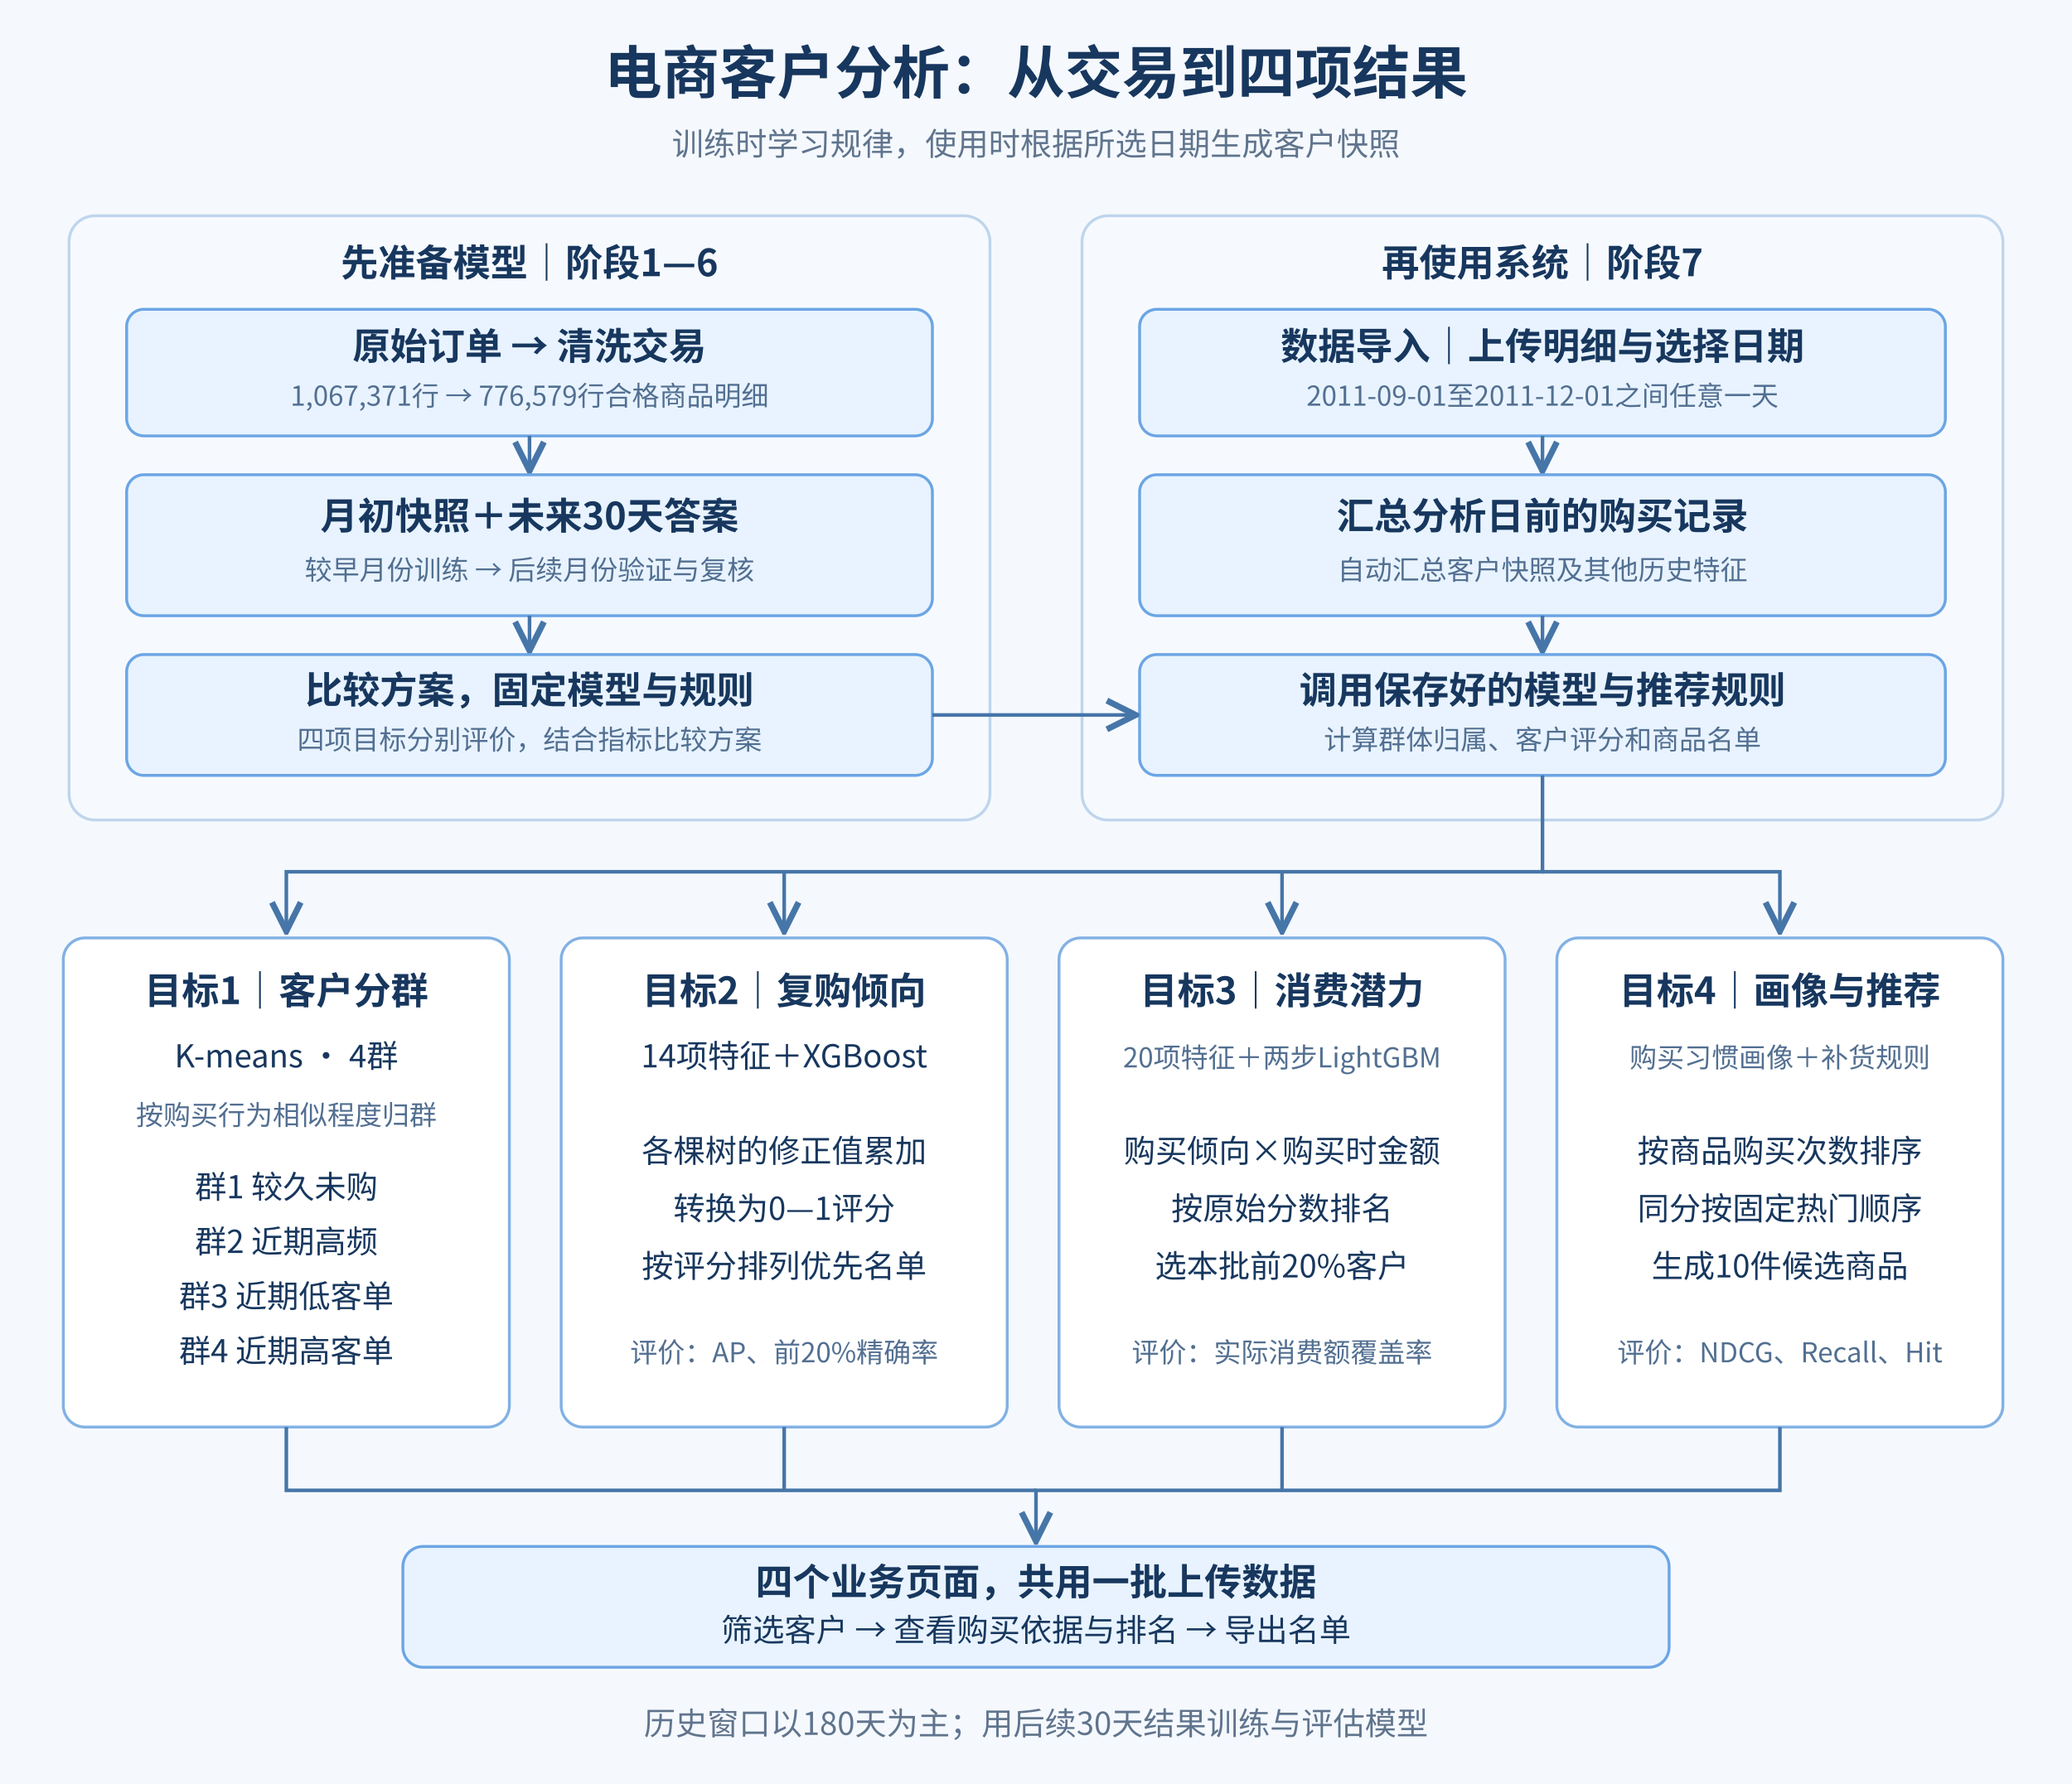
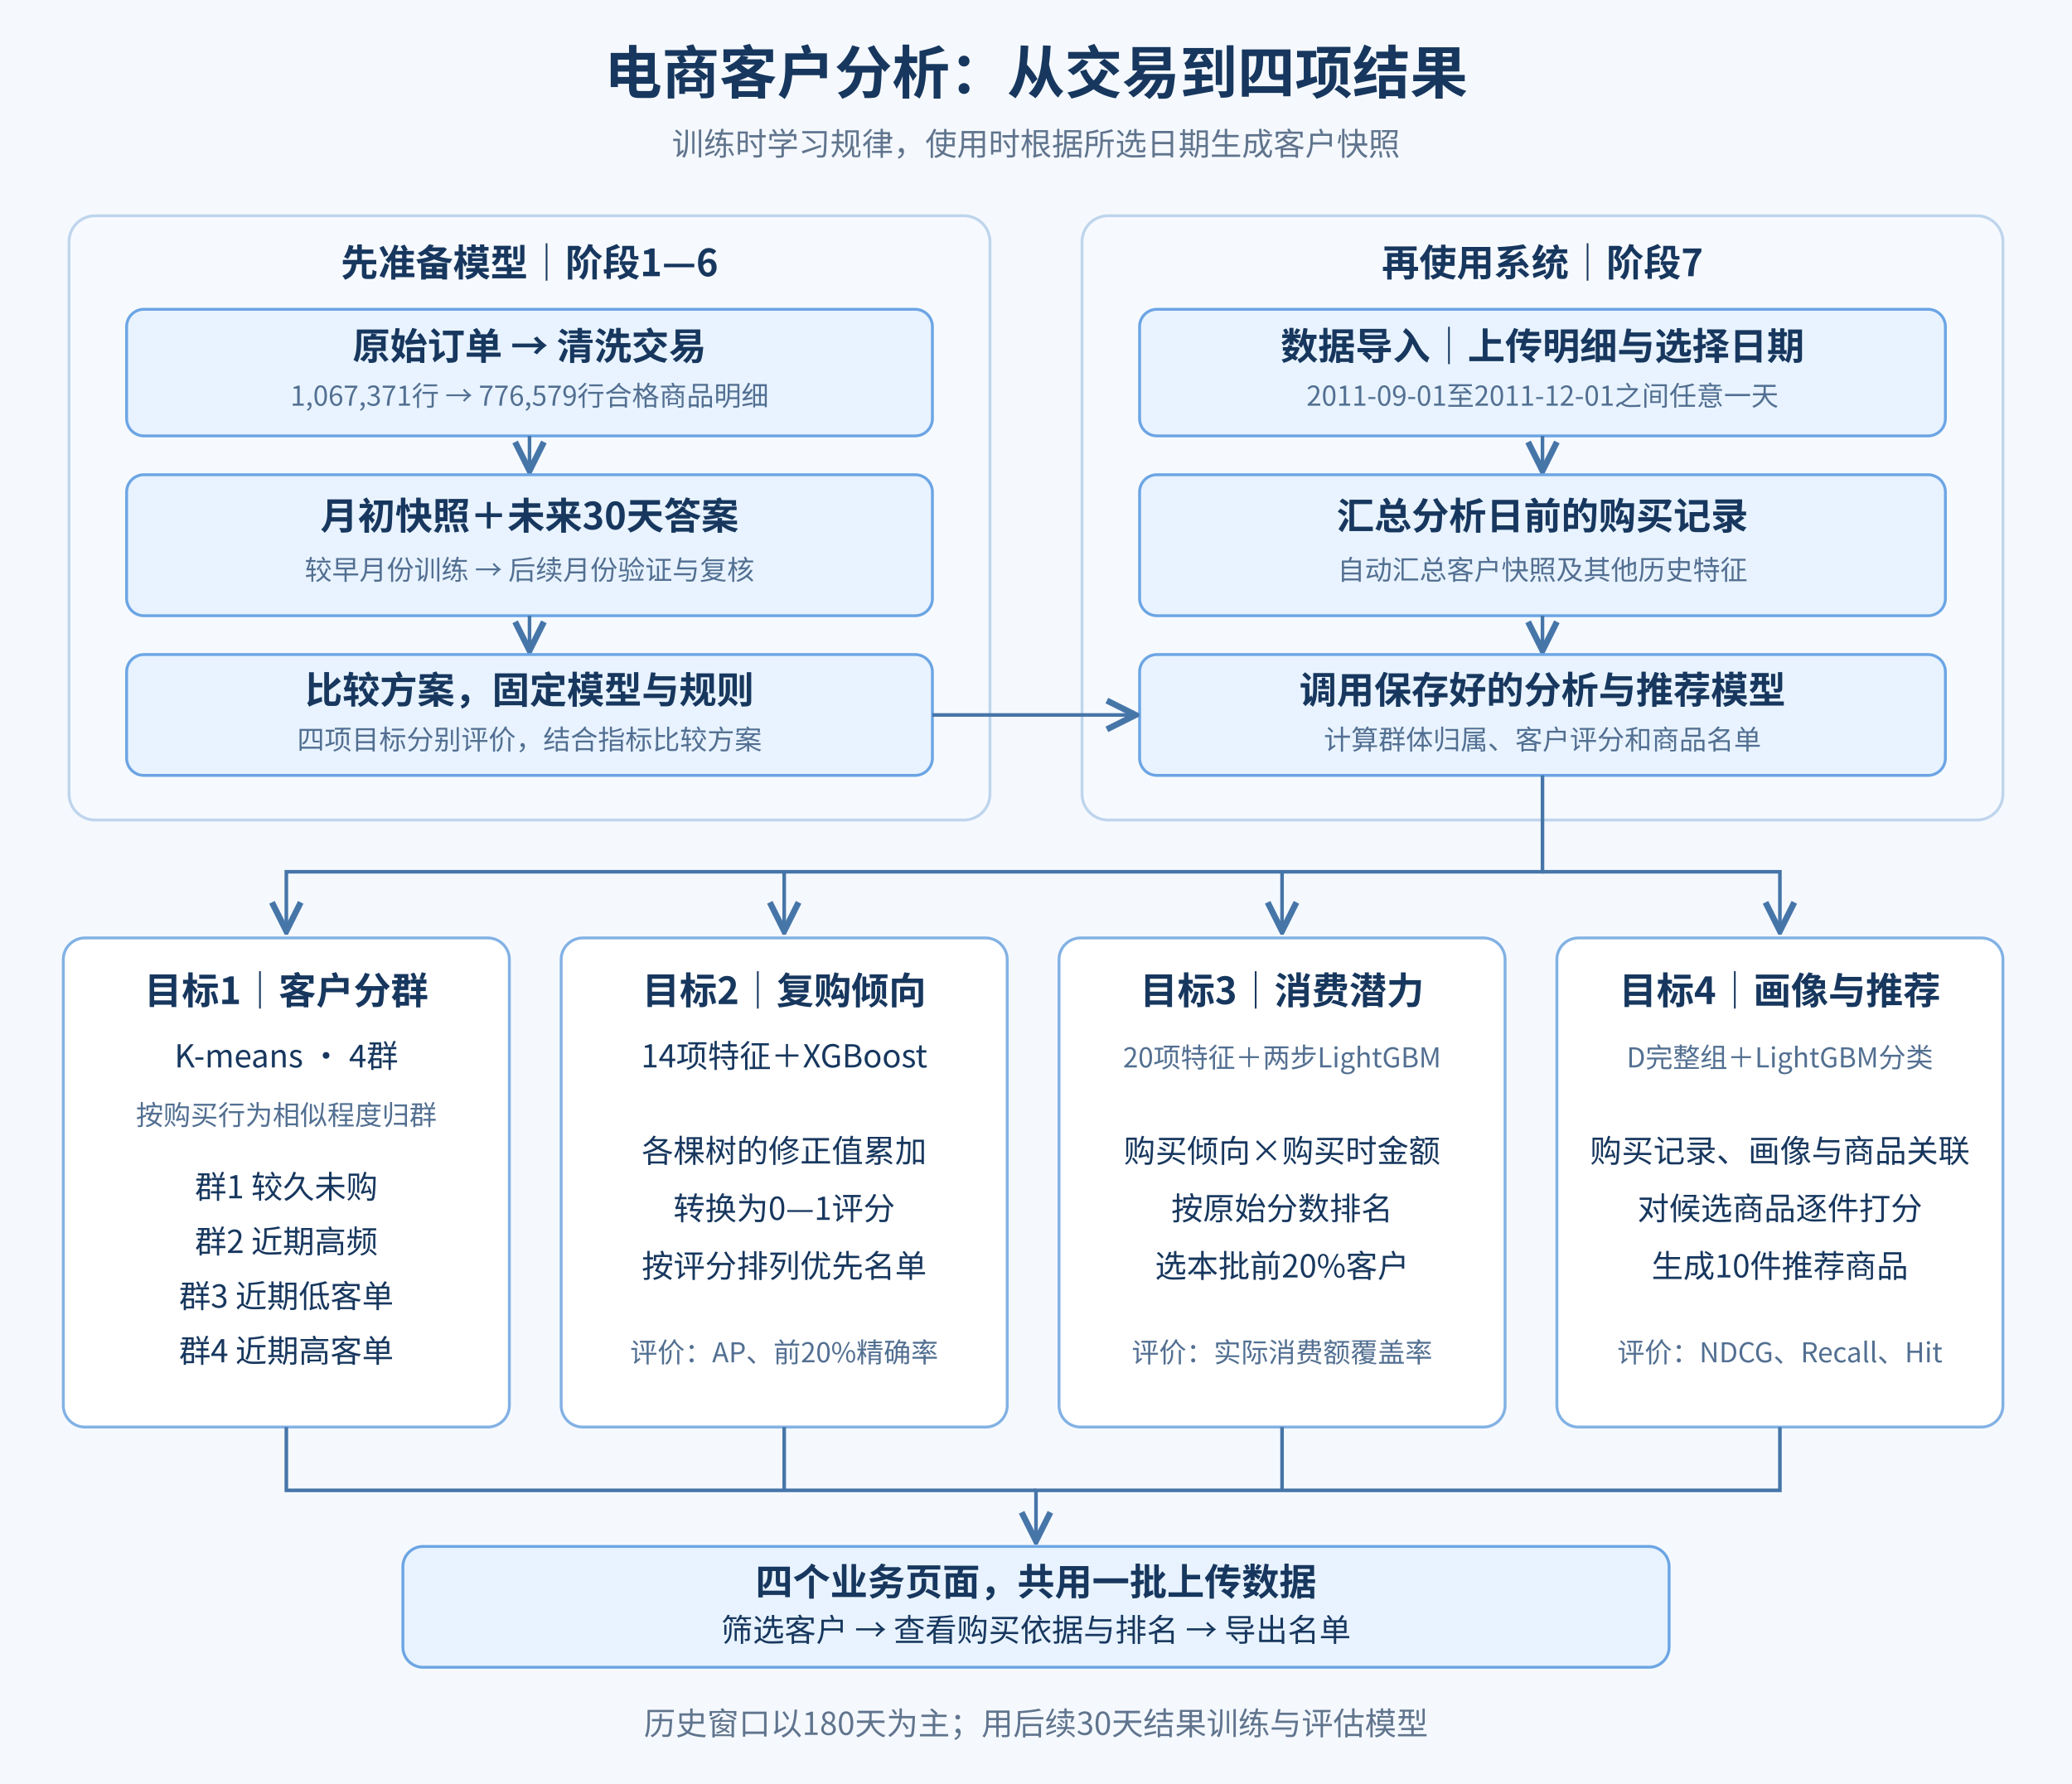
<svg xmlns="http://www.w3.org/2000/svg" width="1440" height="1240" viewBox="0 0 1440 1240" role="img" aria-label="电商客户分析完整流程：清洗、制作快照、比较模型、上传明细、四项分析与业务名单">
  <defs>
    <style>
      text{font-family:"Microsoft YaHei","Noto Sans CJK SC",sans-serif;fill:#17375e}
      .title{font-size:40px;font-weight:700}.sub{font-size:22px;fill:#60748d}
      .head{font-size:26px;font-weight:700}.body{font-size:22px}.small{font-size:19px;fill:#526f91}
      .panel{fill:#f6faff;stroke:#bfd5ec;stroke-width:2}.box{fill:#e8f3ff;stroke:#6ca5e4;stroke-width:2}
      .goal{fill:#ffffff;stroke:#82b1e4;stroke-width:2}.band{fill:#e8f2ff}
      .line{fill:none;stroke:#4675a8;stroke-width:2.5;marker-end:url(#arrow)}
      .bus{fill:none;stroke:#4675a8;stroke-width:2.5}
    </style>
    <marker id="arrow" markerWidth="10" markerHeight="10" refX="8.5" refY="5" orient="auto">
      <path d="M1 1 L9 5 L1 9" fill="none" stroke="#4675a8" stroke-width="1.7" />
    </marker>
  </defs>
  <rect width="1440" height="1240" fill="#f5f9fe" />
  <text x="720" y="65" text-anchor="middle" class="title">电商客户分析：从交易到四项结果</text>
  <text x="720" y="108" text-anchor="middle" class="sub">训练时学习规律，使用时根据所选日期生成客户快照</text>
  <rect x="48" y="150" width="640" height="420" rx="18" class="panel" />
  <rect x="752" y="150" width="640" height="420" rx="18" class="panel" />
  <text x="368" y="192" text-anchor="middle" class="head">先准备模型｜阶段1—6</text>
  <text x="1072" y="192" text-anchor="middle" class="head">再使用系统｜阶段7</text>
  <rect x="88" y="215" width="560" height="88" rx="12" class="box" />
  <text x="368" y="250" text-anchor="middle" class="head">原始订单 → 清洗交易</text>
  <text x="368" y="282" text-anchor="middle" class="small">1,067,371行 → 776,579行合格商品明细</text>
  <path d="M368 303 V326" class="line" />
  <rect x="88" y="330" width="560" height="98" rx="12" class="box" />
  <text x="368" y="368" text-anchor="middle" class="head">月初快照＋未来30天答案</text>
  <text x="368" y="403" text-anchor="middle" class="small">较早月份训练 → 后续月份验证与复核</text>
  <path d="M368 428 V451" class="line" />
  <rect x="88" y="455" width="560" height="84" rx="12" class="box" />
  <text x="368" y="489" text-anchor="middle" class="head">比较方案，固定模型与规则</text>
  <text x="368" y="521" text-anchor="middle" class="small">四项目标分别评价，结合指标比较方案</text>
  <rect x="792" y="215" width="560" height="88" rx="12" class="box" />
  <text x="1072" y="250" text-anchor="middle" class="head">数据导入｜上传明细与选择日期</text>
  <text x="1072" y="282" text-anchor="middle" class="small">2011-09-01至2011-12-01之间任意一天</text>
  <path d="M1072 303 V326" class="line" />
  <rect x="792" y="330" width="560" height="98" rx="12" class="box" />
  <text x="1072" y="368" text-anchor="middle" class="head">汇总分析日前的购买记录</text>
  <text x="1072" y="403" text-anchor="middle" class="small">自动汇总客户快照及其他历史特征</text>
  <path d="M1072 428 V451" class="line" />
  <rect x="792" y="455" width="560" height="84" rx="12" class="box" />
-   <text x="1072" y="489" text-anchor="middle" class="head">调用保存好的模型与推荐规则</text>
+   <text x="1072" y="489" text-anchor="middle" class="head">调用保存好的分析与推荐模型</text>
  <text x="1072" y="521" text-anchor="middle" class="small">计算群体归属、客户评分和商品名单</text>
  <path d="M648 497 H788" class="line" />
  <path d="M1072 539 V606 H199 V646" class="line" />
  <path d="M545 606 V646" class="line" />
  <path d="M891 606 V646" class="line" />
  <path d="M1072 606 H1237 V646" class="line" />
  <rect x="44" y="652" width="310" height="340" rx="15" class="goal" />
  <rect x="390" y="652" width="310" height="340" rx="15" class="goal" />
  <rect x="736" y="652" width="310" height="340" rx="15" class="goal" />
  <rect x="1082" y="652" width="310" height="340" rx="15" class="goal" />
  <text x="199" y="698" text-anchor="middle" class="head">目标1｜客户分群</text>
  <text x="199" y="742" text-anchor="middle" class="body">K-means · 4群</text>
  <text x="199" y="782" text-anchor="middle" class="small">按购买行为相似程度归群</text>
  <text x="199" y="833" text-anchor="middle" class="body">群1 较久未购</text>
  <text x="199" y="871" text-anchor="middle" class="body">群2 近期高频</text>
  <text x="199" y="909" text-anchor="middle" class="body">群3 近期低客单</text>
  <text x="199" y="947" text-anchor="middle" class="body">群4 近期高客单</text>
  <text x="545" y="698" text-anchor="middle" class="head">目标2｜复购倾向</text>
  <text x="545" y="742" text-anchor="middle" class="body">14项特征＋XGBoost</text>
  <text x="545" y="808" text-anchor="middle" class="body">各棵树的修正值累加</text>
  <text x="545" y="848" text-anchor="middle" class="body">转换为0—1评分</text>
  <text x="545" y="888" text-anchor="middle" class="body">按评分排列优先名单</text>
  <text x="545" y="947" text-anchor="middle" class="small">评价：AP、前20%精确率</text>
  <text x="891" y="698" text-anchor="middle" class="head">目标3｜消费潜力</text>
  <text x="891" y="742" text-anchor="middle" class="small">20项特征＋两步LightGBM</text>
  <text x="891" y="808" text-anchor="middle" class="body">购买倾向×购买时金额</text>
  <text x="891" y="848" text-anchor="middle" class="body">按原始分数排名</text>
  <text x="891" y="888" text-anchor="middle" class="body">选本批前20%客户</text>
  <text x="891" y="947" text-anchor="middle" class="small">评价：实际消费额覆盖率</text>
  <text x="1237" y="698" text-anchor="middle" class="head">目标4｜画像与推荐</text>
-   <text x="1237" y="742" text-anchor="middle" class="small">购买习惯画像＋补货规则</text>
-   <text x="1237" y="808" text-anchor="middle" class="body">按商品购买次数排序</text>
-   <text x="1237" y="848" text-anchor="middle" class="body">同分按固定热门顺序</text>
-   <text x="1237" y="888" text-anchor="middle" class="body">生成10件候选商品</text>
+   <text x="1237" y="742" text-anchor="middle" class="small">D完整组＋LightGBM分类</text>
+   <text x="1237" y="808" text-anchor="middle" class="body">购买记录、画像与商品关联</text>
+   <text x="1237" y="848" text-anchor="middle" class="body">对候选商品逐件打分</text>
+   <text x="1237" y="888" text-anchor="middle" class="body">生成10件推荐商品</text>
  <text x="1237" y="947" text-anchor="middle" class="small">评价：NDCG、Recall、Hit</text>
  <path d="M199 992 V1036 H720" class="bus" />
  <path d="M545 992 V1036" class="bus" />
  <path d="M891 992 V1036" class="bus" />
  <path d="M1237 992 V1036 H720 V1070" class="line" />
  <rect x="280" y="1075" width="880" height="84" rx="14" class="box" />
  <text x="720" y="1109" text-anchor="middle" class="head">四个业务页面，共用一批上传数据</text>
  <text x="720" y="1141" text-anchor="middle" class="body">筛选客户 → 查看购买依据与排名 → 导出名单</text>
  <text x="720" y="1206" text-anchor="middle" class="sub">历史窗口以180天为主；用后续30天结果训练与评估模型</text>
</svg>
